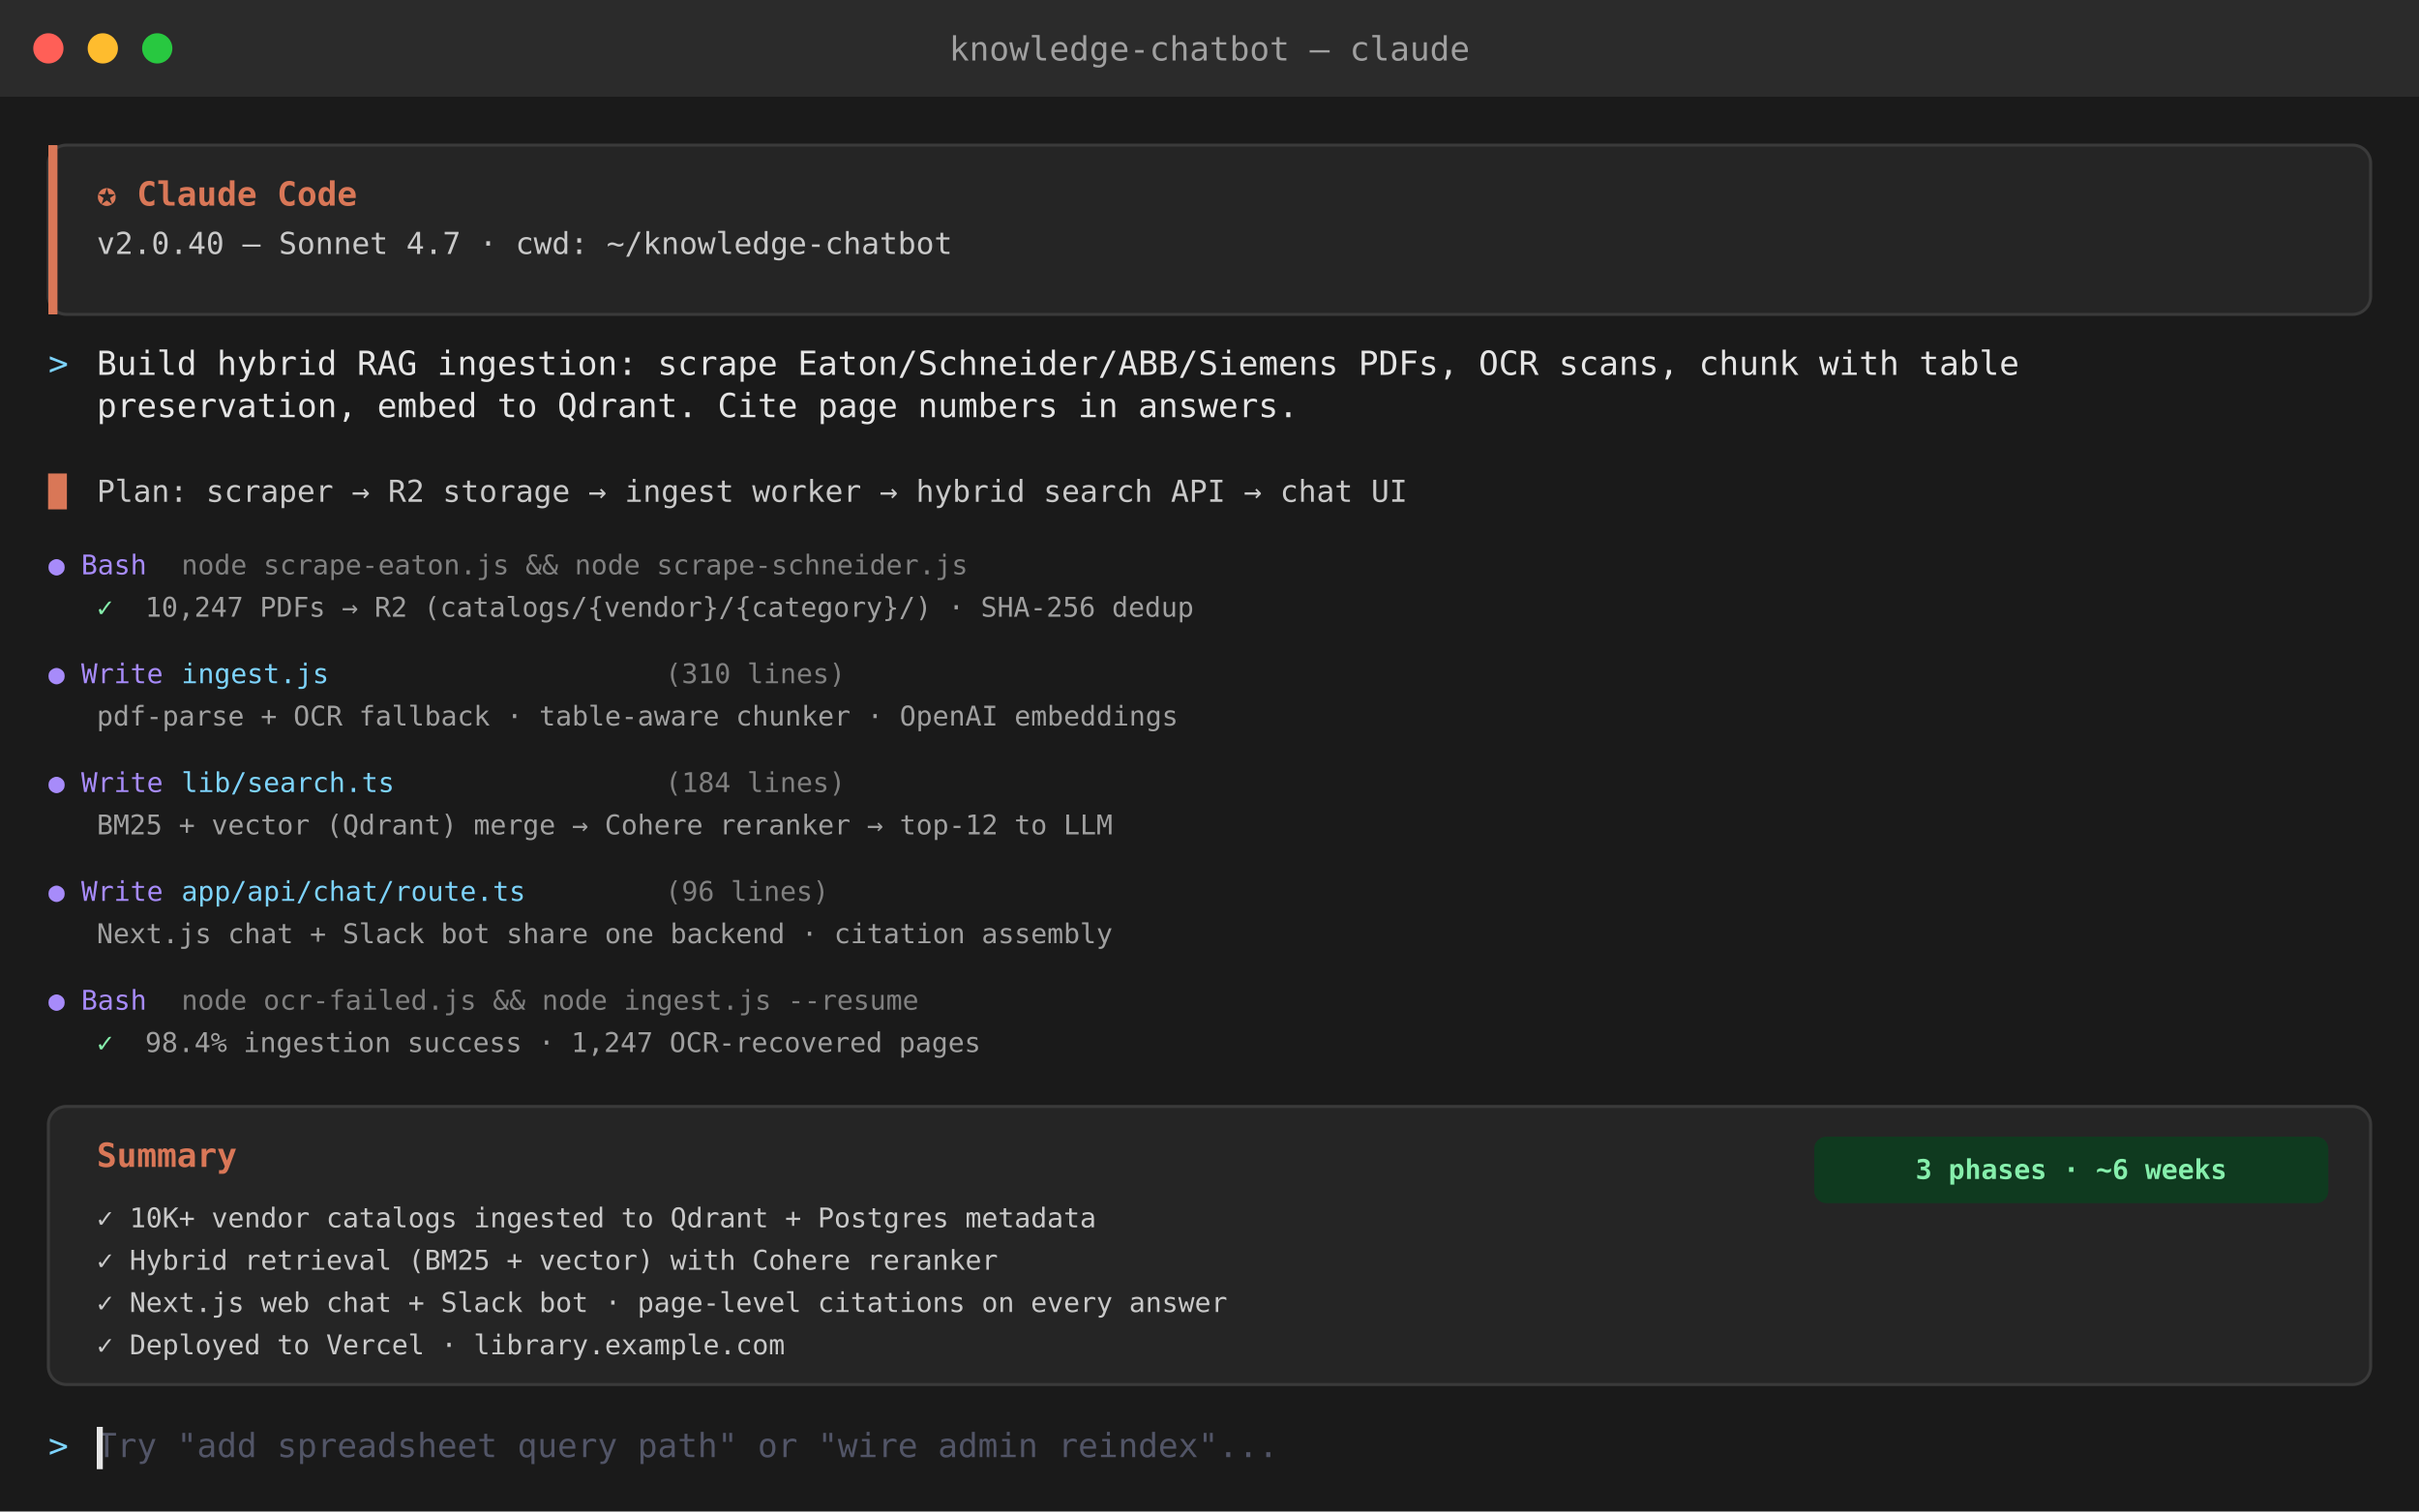
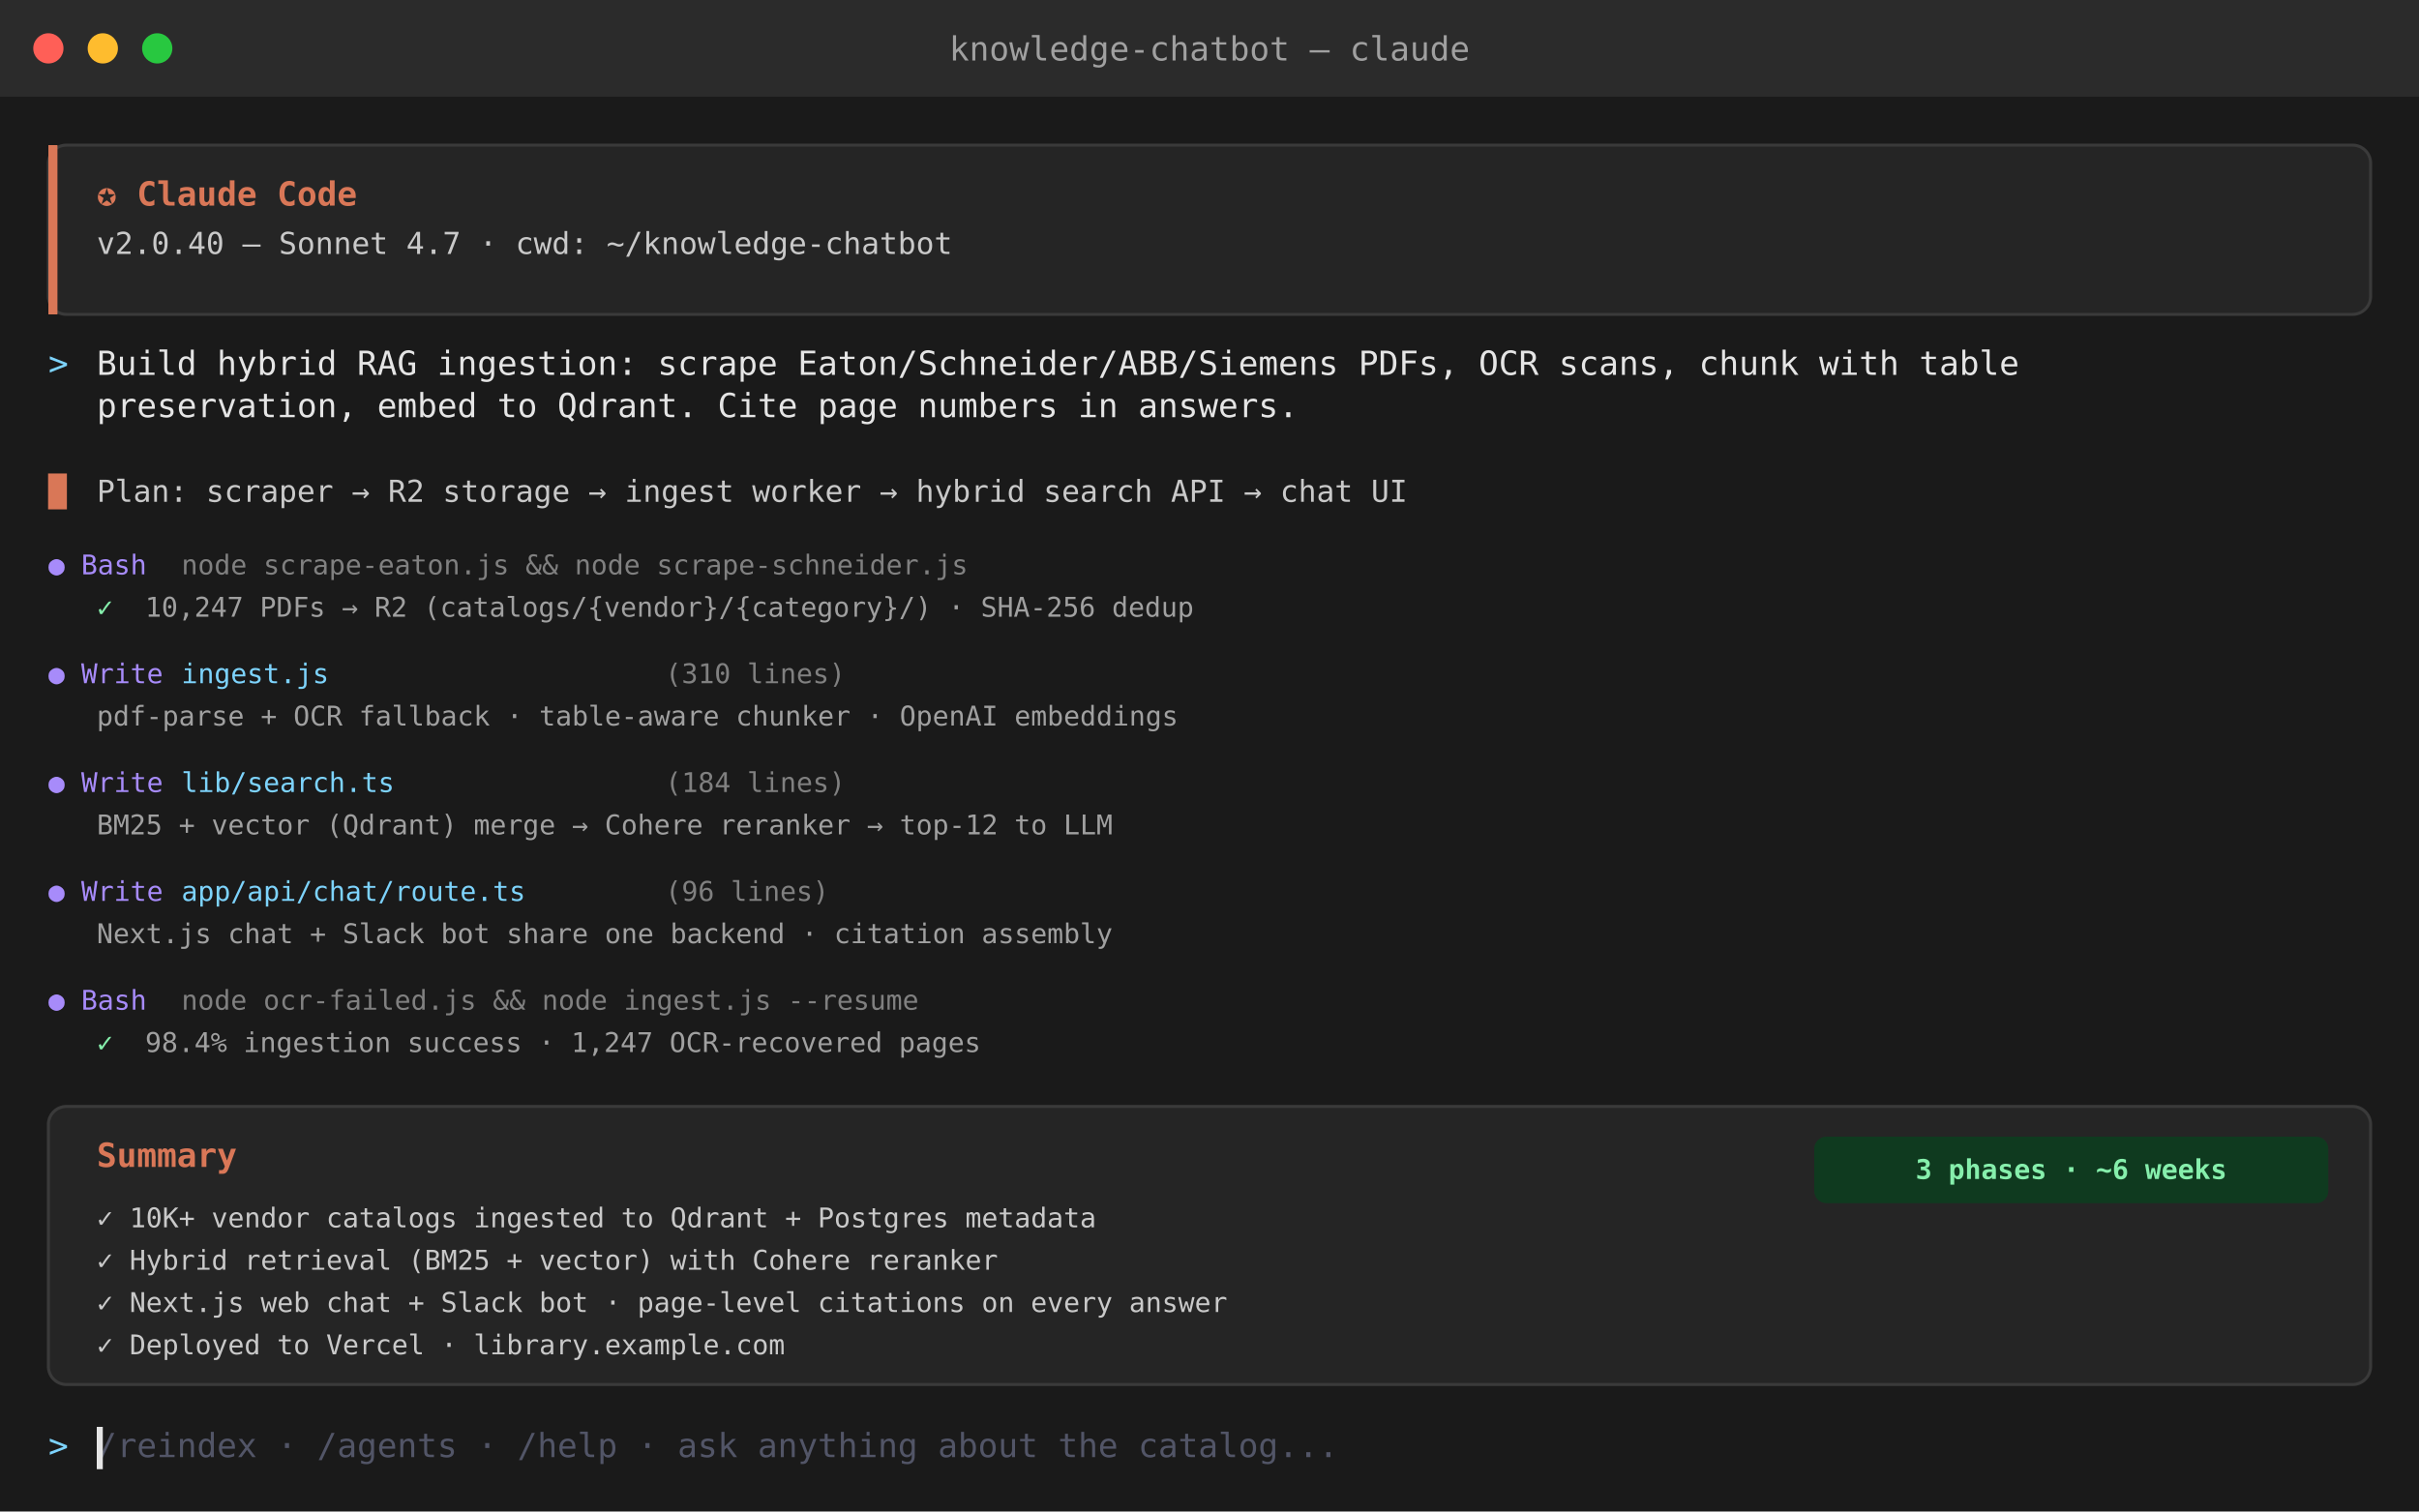
<svg xmlns="http://www.w3.org/2000/svg" viewBox="0 0 800 500">
  <rect width="800" height="500" fill="#1A1A1A" />
  <rect width="800" height="32" fill="#2B2B2B" />
  <circle cx="16" cy="16" r="5" fill="#FF5F57" />
  <circle cx="34" cy="16" r="5" fill="#FEBC2E" />
  <circle cx="52" cy="16" r="5" fill="#28C840" />
  <text x="400" y="20" text-anchor="middle" font-family="JetBrains Mono,monospace" font-size="11" fill="#A0A0A0">knowledge-chatbot — claude</text>
  <rect x="16" y="48" width="768" height="56" rx="6" fill="#252525" stroke="#3A3A3A" />
  <rect x="16" y="48" width="3" height="56" fill="#D97757" />
  <text x="32" y="68" font-family="JetBrains Mono,monospace" font-size="11" font-weight="700" fill="#D97757">✪ Claude Code</text>
  <text x="32" y="84" font-family="JetBrains Mono,monospace" font-size="10" fill="#C9C9C9">v2.0.40 — Sonnet 4.7 · cwd: ~/knowledge-chatbot</text>
  <text x="16" y="124" font-family="JetBrains Mono,monospace" font-size="11" fill="#7DD3FC">&gt;</text>
  <text x="32" y="124" font-family="JetBrains Mono,monospace" font-size="11" fill="#E5E5E5">Build hybrid RAG ingestion: scrape Eaton/Schneider/ABB/Siemens PDFs, OCR scans, chunk with table</text>
  <text x="32" y="138" font-family="JetBrains Mono,monospace" font-size="11" fill="#E5E5E5">preservation, embed to Qdrant. Cite page numbers in answers.</text>
  <text x="16" y="166" font-family="JetBrains Mono,monospace" font-size="10" fill="#D97757">█</text>
  <text x="32" y="166" font-family="JetBrains Mono,monospace" font-size="10" fill="#C9C9C9">Plan: scraper → R2 storage → ingest worker → hybrid search API → chat UI</text>
  <text x="16" y="190" font-family="JetBrains Mono,monospace" font-size="9" fill="#A78BFA">● Bash</text>
  <text x="60" y="190" font-family="JetBrains Mono,monospace" font-size="9" fill="#808080">node scrape-eaton.js &amp;&amp; node scrape-schneider.js</text>
  <text x="32" y="204" font-family="JetBrains Mono,monospace" font-size="9" fill="#86EFAC">✓</text>
  <text x="48" y="204" font-family="JetBrains Mono,monospace" font-size="9" fill="#A0A0A0">10,247 PDFs → R2 (catalogs/{vendor}/{category}/) · SHA-256 dedup</text>
  <text x="16" y="226" font-family="JetBrains Mono,monospace" font-size="9" fill="#A78BFA">● Write</text>
  <text x="60" y="226" font-family="JetBrains Mono,monospace" font-size="9" fill="#7DD3FC">ingest.js</text>
  <text x="220" y="226" font-family="JetBrains Mono,monospace" font-size="9" fill="#808080">(310 lines)</text>
  <text x="32" y="240" font-family="JetBrains Mono,monospace" font-size="9" fill="#A0A0A0">pdf-parse + OCR fallback · table-aware chunker · OpenAI embeddings</text>
  <text x="16" y="262" font-family="JetBrains Mono,monospace" font-size="9" fill="#A78BFA">● Write</text>
  <text x="60" y="262" font-family="JetBrains Mono,monospace" font-size="9" fill="#7DD3FC">lib/search.ts</text>
  <text x="220" y="262" font-family="JetBrains Mono,monospace" font-size="9" fill="#808080">(184 lines)</text>
  <text x="32" y="276" font-family="JetBrains Mono,monospace" font-size="9" fill="#A0A0A0">BM25 + vector (Qdrant) merge → Cohere reranker → top-12 to LLM</text>
  <text x="16" y="298" font-family="JetBrains Mono,monospace" font-size="9" fill="#A78BFA">● Write</text>
  <text x="60" y="298" font-family="JetBrains Mono,monospace" font-size="9" fill="#7DD3FC">app/api/chat/route.ts</text>
  <text x="220" y="298" font-family="JetBrains Mono,monospace" font-size="9" fill="#808080">(96 lines)</text>
  <text x="32" y="312" font-family="JetBrains Mono,monospace" font-size="9" fill="#A0A0A0">Next.js chat + Slack bot share one backend · citation assembly</text>
  <text x="16" y="334" font-family="JetBrains Mono,monospace" font-size="9" fill="#A78BFA">● Bash</text>
  <text x="60" y="334" font-family="JetBrains Mono,monospace" font-size="9" fill="#808080">node ocr-failed.js &amp;&amp; node ingest.js --resume</text>
  <text x="32" y="348" font-family="JetBrains Mono,monospace" font-size="9" fill="#86EFAC">✓</text>
  <text x="48" y="348" font-family="JetBrains Mono,monospace" font-size="9" fill="#A0A0A0">98.4% ingestion success · 1,247 OCR-recovered pages</text>
  <rect x="16" y="366" width="768" height="92" rx="6" fill="#252525" stroke="#3A3A3A" />
  <text x="32" y="386" font-family="JetBrains Mono,monospace" font-size="11" font-weight="700" fill="#D97757">Summary</text>
  <text x="32" y="406" font-family="JetBrains Mono,monospace" font-size="9" fill="#C9C9C9">✓ 10K+ vendor catalogs ingested to Qdrant + Postgres metadata</text>
  <text x="32" y="420" font-family="JetBrains Mono,monospace" font-size="9" fill="#C9C9C9">✓ Hybrid retrieval (BM25 + vector) with Cohere reranker</text>
  <text x="32" y="434" font-family="JetBrains Mono,monospace" font-size="9" fill="#C9C9C9">✓ Next.js web chat + Slack bot · page-level citations on every answer</text>
  <text x="32" y="448" font-family="JetBrains Mono,monospace" font-size="9" fill="#C9C9C9">✓ Deployed to Vercel · library.example.com</text>
  <rect x="600" y="376" width="170" height="22" rx="4" fill="#0F3A1F" />
  <text x="685" y="390" text-anchor="middle" font-family="JetBrains Mono,monospace" font-size="9" font-weight="700" fill="#86EFAC">3 phases · ~6 weeks</text>
  <text x="16" y="482" font-family="JetBrains Mono,monospace" font-size="11" fill="#7DD3FC">&gt;</text>
-   <text x="32" y="482" font-family="JetBrains Mono,monospace" font-size="11" fill="#525567">Try "add spreadsheet query path" or "wire admin reindex"...</text>
+   <text x="32" y="482" font-family="JetBrains Mono,monospace" font-size="11" fill="#525567">/reindex · /agents · /help · ask anything about the catalog...</text>
  <rect x="32" y="472" width="2" height="14" fill="#E5E5E5" />
</svg>
